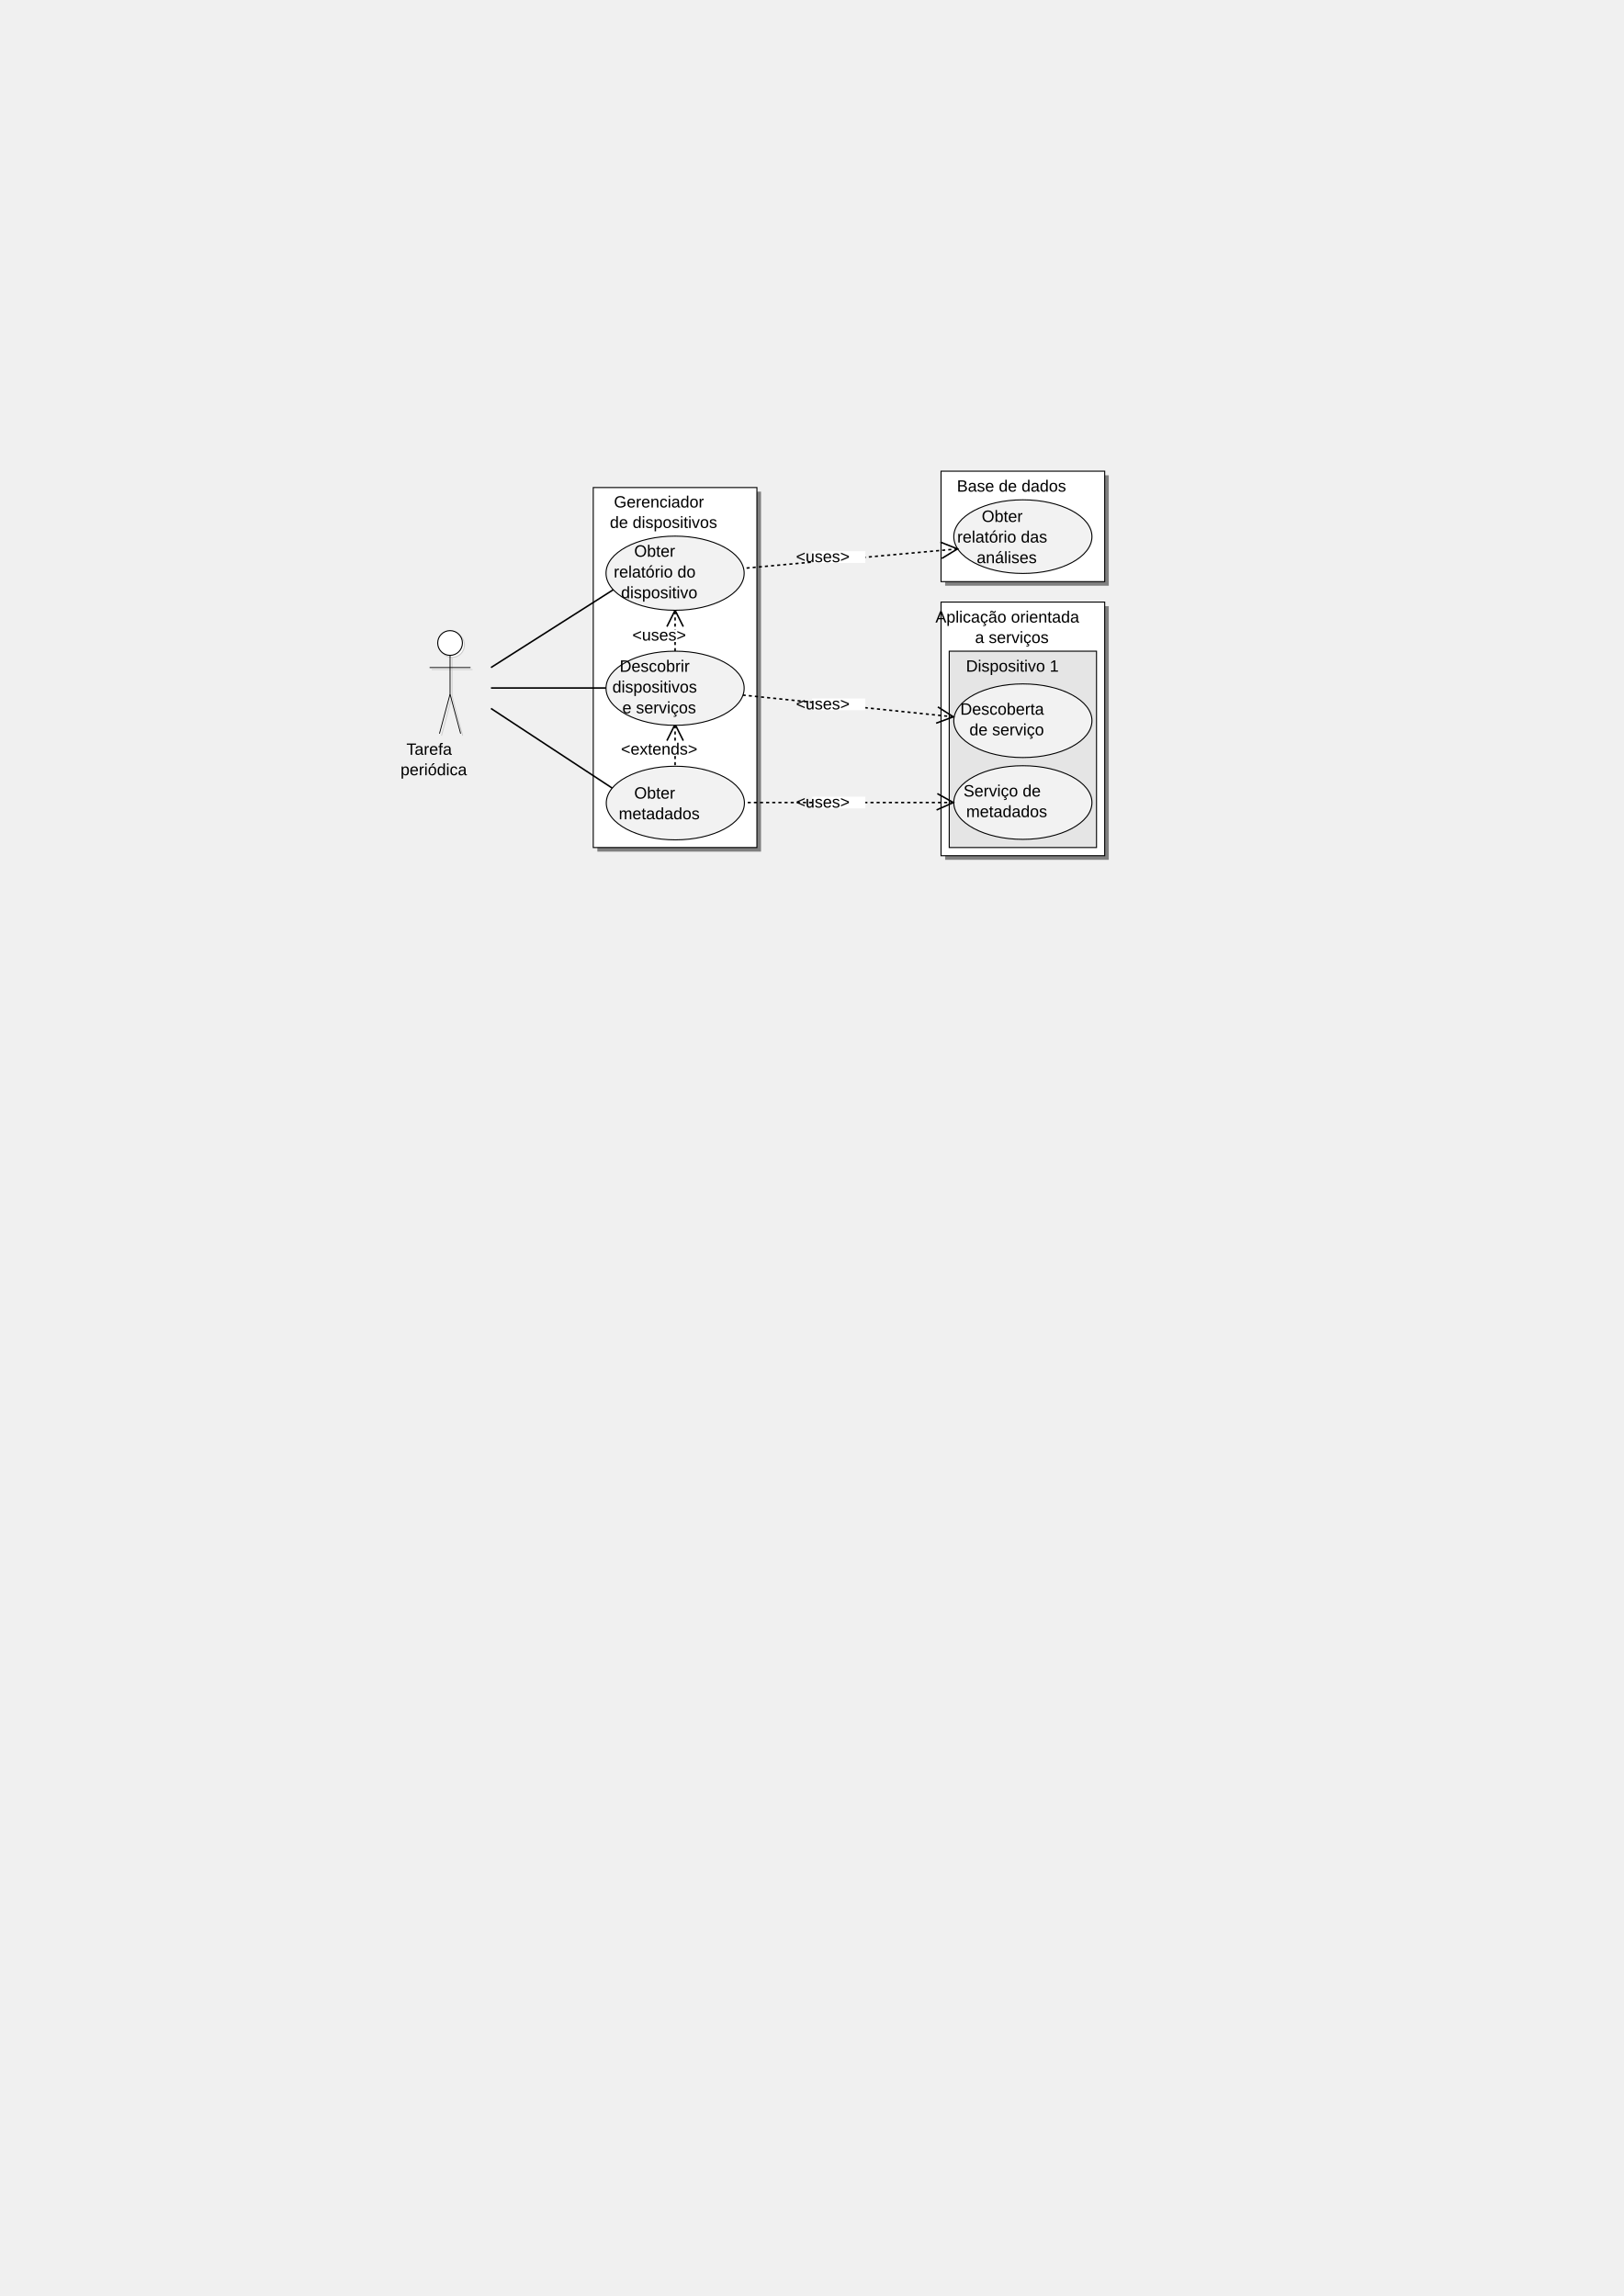
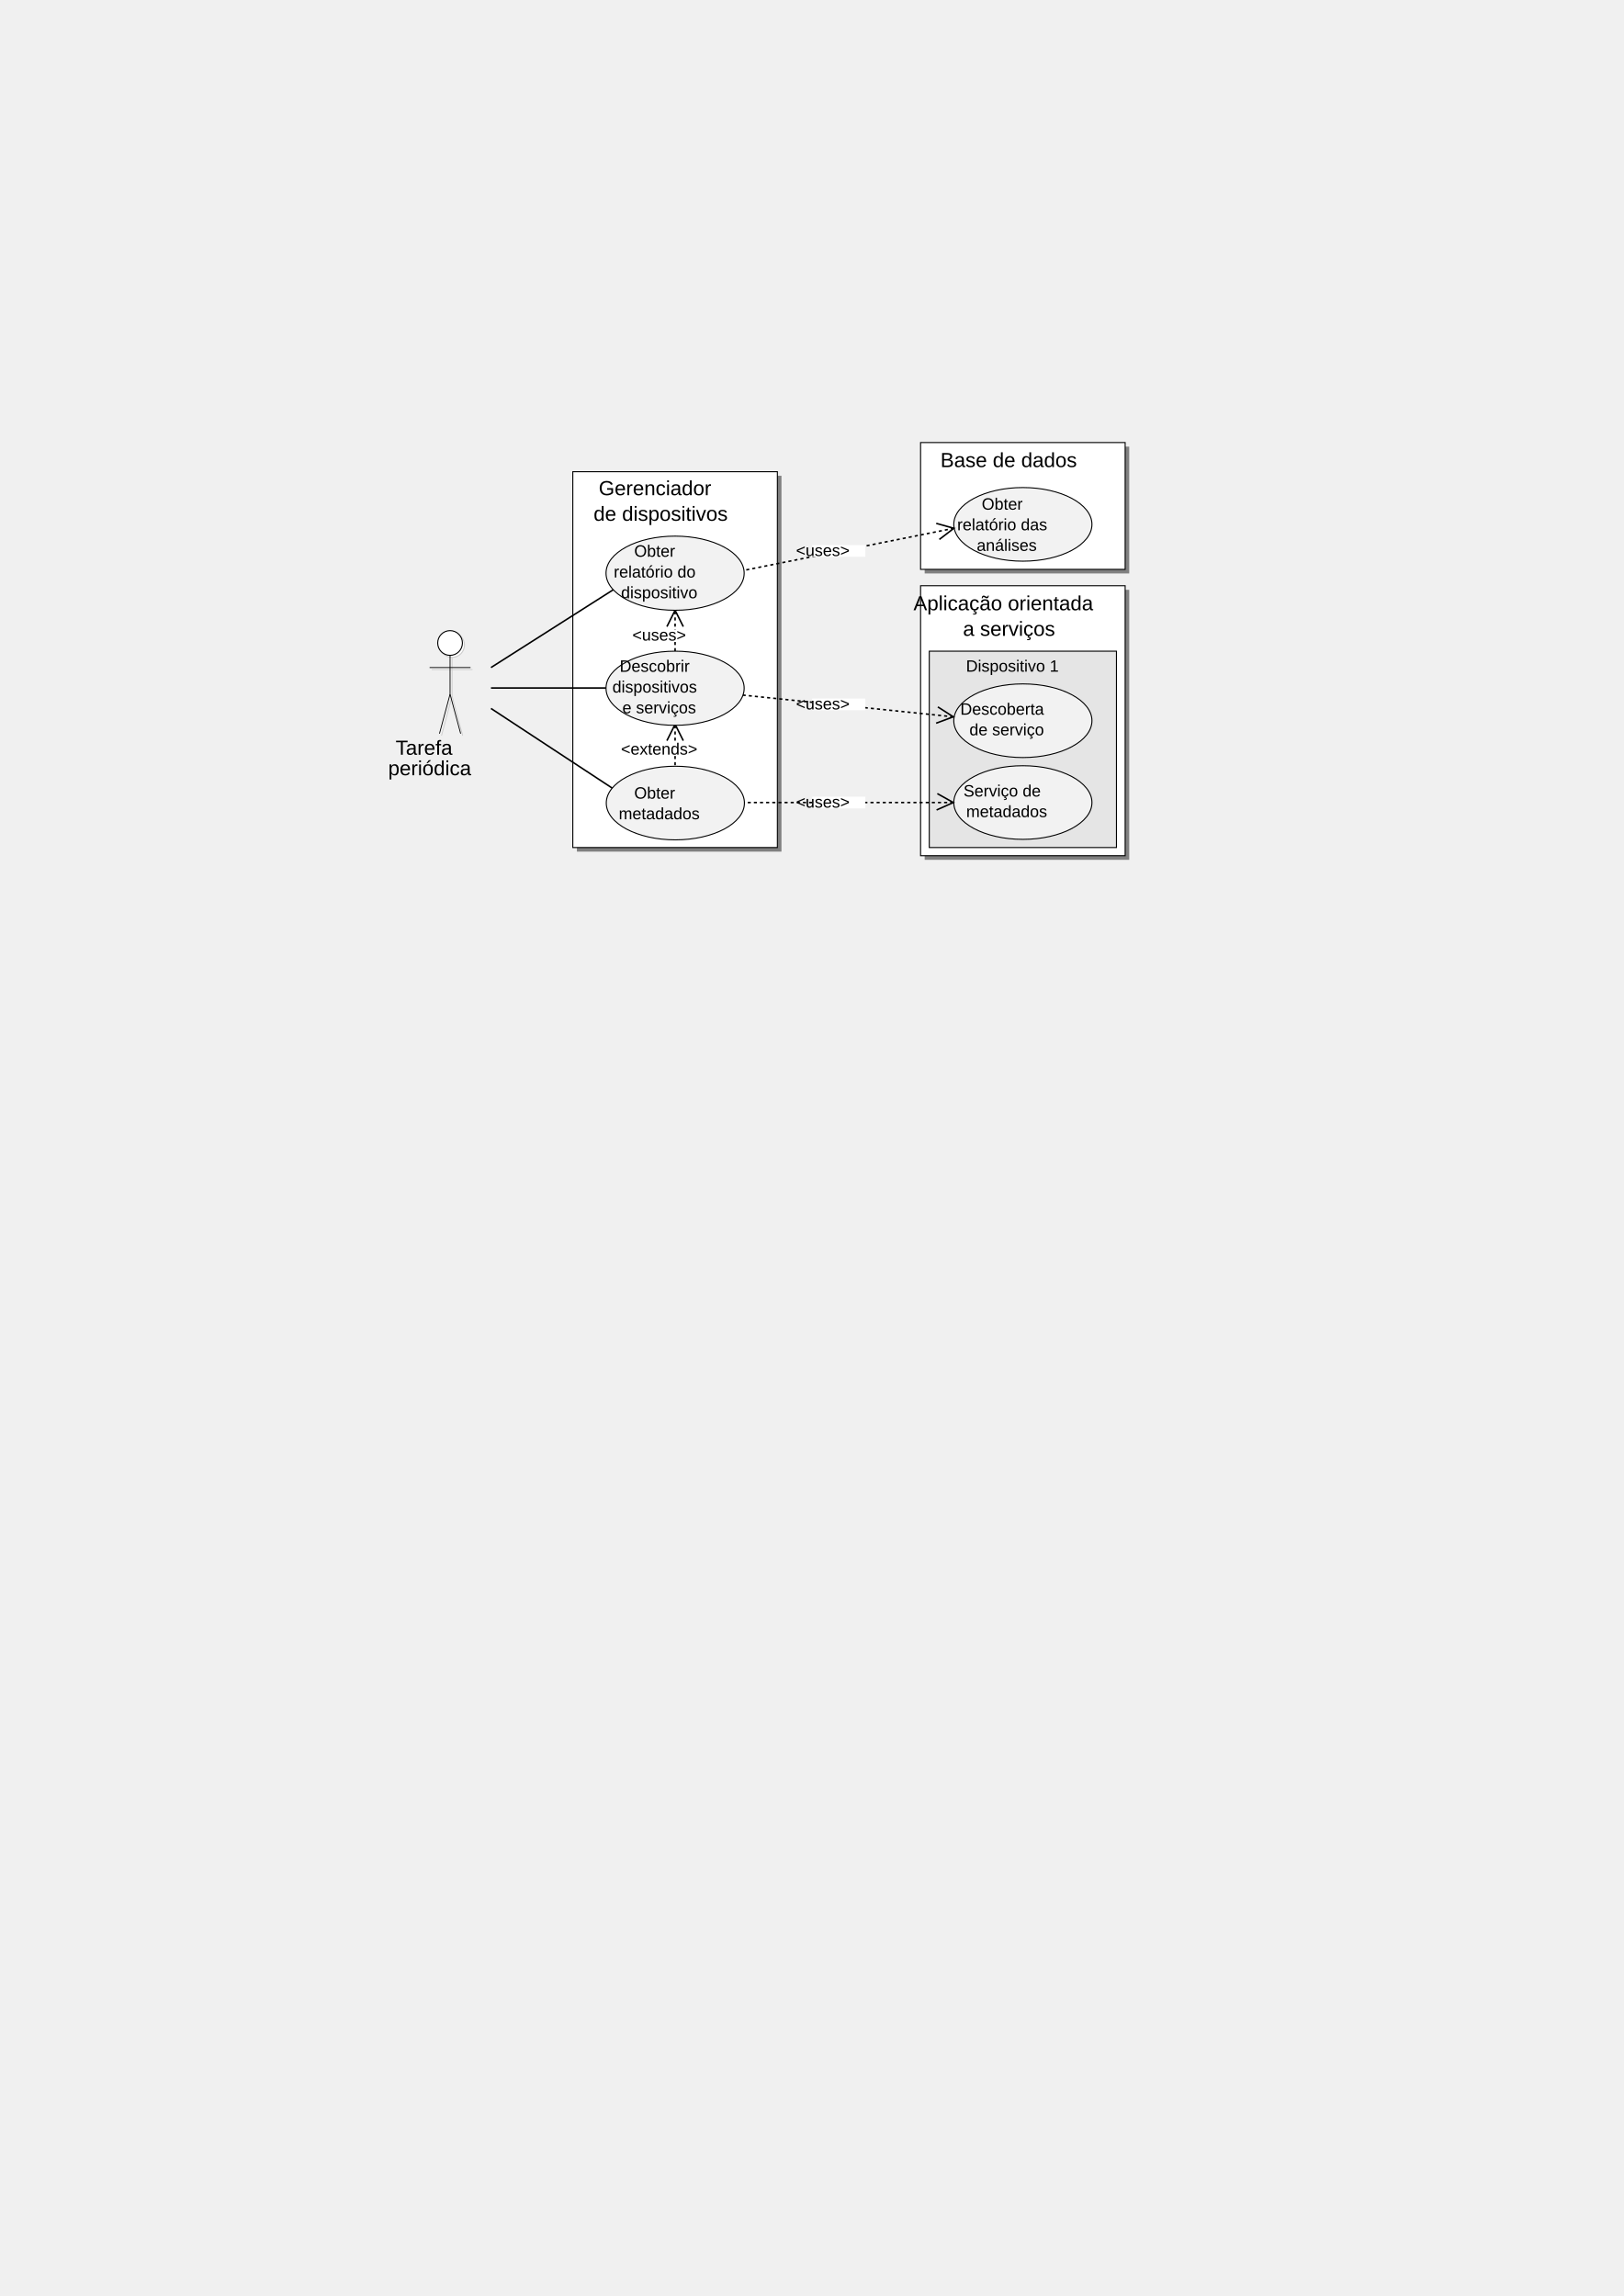
<svg xmlns="http://www.w3.org/2000/svg" width="210mm" height="297mm" id="svg4473" version="1.1">
  <defs id="defs3">
    <marker orient="auto" refY="0.0" refX="0.0" id="EmptyTriangleOutM" style="overflow:visible">
      <path id="path8404" d="M 5.77,0.0 L -2.88,5.0 L -2.88,-5.0 L 5.77,0.0 z " style="fill-rule:evenodd;fill:#FFFFFF;stroke:#000000;stroke-width:1.0pt" transform="scale(0.4) translate(-4.5,0)" />
    </marker>
    <marker orient="auto" refY="0.0" refX="0.0" id="EmptyTriangleOutL" style="overflow:visible">
      <path id="path8401" d="M 5.77,0.0 L -2.88,5.0 L -2.88,-5.0 L 5.77,0.0 z " style="fill-rule:evenodd;fill:#FFFFFF;stroke:#000000;stroke-width:1.0pt" transform="scale(0.8) translate(-6,0)" />
    </marker>
    <marker orient="auto" refY="0.0" refX="0.0" id="TriangleOutM" style="overflow:visible">
      <path id="path8386" d="M 5.77,0.0 L -2.88,5.0 L -2.88,-5.0 L 5.77,0.0 z " style="fill-rule:evenodd;stroke:#000000;stroke-width:1.0pt" transform="scale(0.4)" />
    </marker>
    <marker orient="auto" refY="0" refX="0" id="Arrow1Send" style="overflow:visible">
      <path id="path19465" d="M 0,0 5,-5 -12.5,0 5,5 0,0 z" style="fill-rule:evenodd;stroke:#000000;stroke-width:1pt" transform="matrix(-0.2,0,0,-0.2,-1.2,0)" />
    </marker>
    <marker orient="auto" refY="0" refX="0" id="marker4491" style="overflow:visible">
      <path id="path4493" d="M 0,0 5,-5 -12.5,0 5,5 0,0 z" style="fill-rule:evenodd;stroke:#000000;stroke-width:1pt" transform="matrix(-0.2,0,0,-0.2,-1.2,0)" />
    </marker>
    <marker orient="auto" refY="0" refX="0" id="marker4495" style="overflow:visible">
      <path id="path4497" d="M 0,0 5,-5 -12.5,0 5,5 0,0 z" style="fill-rule:evenodd;stroke:#000000;stroke-width:1pt" transform="matrix(-0.2,0,0,-0.2,-1.2,0)" />
    </marker>
    <marker orient="auto" refY="0" refX="0" id="marker4499" style="overflow:visible">
      <path id="path4501" d="M 0,0 5,-5 -12.5,0 5,5 0,0 z" style="fill-rule:evenodd;stroke:#000000;stroke-width:1pt" transform="matrix(-0.2,0,0,-0.2,-1.2,0)" />
    </marker>
  </defs>
  <g id="layer1">
+     <rect style="color:#000000;fill:#808080;fill-opacity:1;fill-rule:nonzero;stroke:none;stroke-width:0.5;marker:none;visibility:visible;display:inline;overflow:visible;enable-background:accumulate" id="rect3116" width="100" height="62" x="452" y="218.362" />
+     <rect y="288.362" x="452" height="132" width="100" id="rect3118" style="color:#000000;fill:#808080;fill-opacity:1;fill-rule:nonzero;stroke:none;stroke-width:0.5;stroke-linecap:butt;stroke-linejoin:miter;stroke-miterlimit:4;stroke-opacity:1;stroke-dasharray:none;stroke-dashoffset:0;marker:none;visibility:visible;display:inline;overflow:visible;enable-background:accumulate" />
+     <rect y="232.612" x="282" height="183.75" width="100" id="rect3120" style="color:#000000;fill:#808080;fill-opacity:1;fill-rule:nonzero;stroke:none;stroke-width:0.5;stroke-linecap:butt;stroke-linejoin:miter;stroke-miterlimit:4;stroke-opacity:1;stroke-dasharray:none;stroke-dashoffset:0;marker:none;visibility:visible;display:inline;overflow:visible;enable-background:accumulate" />
    <g id="g5850" transform="matrix(0,1,0.9696971,0,79.95179,548.3622)" />
    <g id="g9873" transform="translate(55.45989,41.25982)">
-       <text id="text9875" y="327.752" x="164.321" style="font-size:8px;font-style:normal;font-variant:normal;font-weight:normal;font-stretch:normal;text-indent:0;text-align:center;text-decoration:none;line-height:125%;letter-spacing:0px;word-spacing:0px;text-transform:none;direction:ltr;block-progression:tb;writing-mode:lr-tb;text-anchor:middle;baseline-shift:baseline;color:#000000;fill:#000000;fill-opacity:1;fill-rule:nonzero;stroke:none;stroke-width:1px;marker:none;visibility:visible;display:inline;overflow:visible;enable-background:accumulate;font-family:Arial;-inkscape-font-specification:Arial" xml:space="preserve">
+       <text id="text9875" y="327.752" x="164.321" style="font-size:10px;font-style:normal;font-variant:normal;font-weight:normal;font-stretch:normal;text-indent:0;text-align:center;text-decoration:none;line-height:125%;letter-spacing:0px;word-spacing:0px;text-transform:none;direction:ltr;block-progression:tb;writing-mode:lr-tb;text-anchor:middle;baseline-shift:baseline;color:#000000;fill:#000000;fill-opacity:1;fill-rule:nonzero;stroke:none;stroke-width:1px;marker:none;visibility:visible;display:inline;overflow:visible;enable-background:accumulate;font-family:Arial;-inkscape-font-specification:Arial" xml:space="preserve">
        <tspan y="327.752" x="164.321" id="tspan9877">Tarefa</tspan>
        <tspan id="tspan9879" y="337.752" x="164.321">periódica</tspan>
      </text>
      <g transform="translate(0.2543984,-0.1169598)" id="g9881">
        <g transform="translate(35.28571,-78.64794)" id="g9883" style="stroke:#cccccc;stroke-width:1;stroke-opacity:1">
          <path style="color:#000000;fill:none;stroke:#cccccc;stroke-width:0.4;stroke-linecap:butt;stroke-linejoin:miter;stroke-miterlimit:4;stroke-opacity:1;stroke-dasharray:none;stroke-dashoffset:0;marker:none;visibility:visible;display:inline;overflow:visible;enable-background:accumulate" d="m 130,357.867 0,20" id="path9885" />
          <path id="path9887" d="m 120,364.867 20,0" style="color:#000000;fill:none;stroke:#cccccc;stroke-width:0.4;stroke-linecap:butt;stroke-linejoin:miter;stroke-miterlimit:4;stroke-opacity:1;stroke-dasharray:none;stroke-dashoffset:0;marker:none;visibility:visible;display:inline;overflow:visible;enable-background:accumulate" />
          <path style="color:#000000;fill:none;stroke:#cccccc;stroke-width:0.4;stroke-linecap:butt;stroke-linejoin:miter;stroke-miterlimit:4;stroke-opacity:1;stroke-dasharray:none;stroke-dashoffset:0;marker:none;visibility:visible;display:inline;overflow:visible;enable-background:accumulate" d="m 130,377.867 5.176,19.319" id="path9889" />
          <path id="path9891" d="m 130,377.867 -5.176,19.319" style="color:#000000;fill:none;stroke:#cccccc;stroke-width:0.4;stroke-linecap:butt;stroke-linejoin:miter;stroke-miterlimit:4;stroke-opacity:1;stroke-dasharray:none;stroke-dashoffset:0;marker:none;visibility:visible;display:inline;overflow:visible;enable-background:accumulate" />
-           <circle style="fill:#ffffff;fill-opacity:1;stroke:#cccccc;stroke-width:0.414;stroke-miterlimit:4;stroke-opacity:1;stroke-dasharray:none" id="path9893" transform="matrix(1.208922,0,0,1.208922,-41.66695,-65.85764)" cx="142" cy="346.362" r="5" d="m 147,346.362 a 5,5 0 0 1 -5,5 5,5 0 0 1 -5,-5 5,5 0 0 1 5,-5 5,5 0 0 1 5,5 z" />
+           <circle style="fill:#ffffff;fill-opacity:1;stroke:#cccccc;stroke-width:0.414;stroke-miterlimit:4;stroke-opacity:1;stroke-dasharray:none" id="path9893" transform="matrix(1.208922,0,0,1.208922,-41.66695,-65.85764)" cx="142" cy="346.362" r="5" d="m 147,346.362 c 0,2.761 -2.239,5 -5,5 -2.761,0 -5,-2.239 -5,-5 0,-2.761 2.239,-5 5,-5 2.761,0 5,2.239 5,5 z" />
        </g>
        <g id="g9895" transform="translate(34.28571,-79.64794)">
          <path id="path9897" d="m 130,357.867 0,20" style="color:#000000;fill:none;stroke:#000000;stroke-width:0.4;stroke-linecap:butt;stroke-linejoin:miter;stroke-miterlimit:4;stroke-opacity:1;stroke-dasharray:none;stroke-dashoffset:0;marker:none;visibility:visible;display:inline;overflow:visible;enable-background:accumulate" />
          <path style="color:#000000;fill:none;stroke:#000000;stroke-width:0.4;stroke-linecap:butt;stroke-linejoin:miter;stroke-miterlimit:4;stroke-opacity:1;stroke-dasharray:none;stroke-dashoffset:0;marker:none;visibility:visible;display:inline;overflow:visible;enable-background:accumulate" d="m 120,364.867 20,0" id="path9899" />
          <path id="path9901" d="m 130,377.867 5.176,19.319" style="color:#000000;fill:none;stroke:#000000;stroke-width:0.4;stroke-linecap:butt;stroke-linejoin:miter;stroke-miterlimit:4;stroke-opacity:1;stroke-dasharray:none;stroke-dashoffset:0;marker:none;visibility:visible;display:inline;overflow:visible;enable-background:accumulate" />
          <path style="color:#000000;fill:none;stroke:#000000;stroke-width:0.4;stroke-linecap:butt;stroke-linejoin:miter;stroke-miterlimit:4;stroke-opacity:1;stroke-dasharray:none;stroke-dashoffset:0;marker:none;visibility:visible;display:inline;overflow:visible;enable-background:accumulate" d="m 130,377.867 -5.176,19.319" id="path9903" />
-           <circle transform="matrix(1.208922,0,0,1.208922,-41.66695,-65.85764)" id="path9905" style="fill:#ffffff;fill-opacity:1;stroke:#000000;stroke-width:0.414;stroke-miterlimit:4;stroke-opacity:1;stroke-dasharray:none" cx="142" cy="346.362" r="5" d="m 147,346.362 a 5,5 0 0 1 -5,5 5,5 0 0 1 -5,-5 5,5 0 0 1 5,-5 5,5 0 0 1 5,5 z" />
+           <circle transform="matrix(1.208922,0,0,1.208922,-41.66695,-65.85764)" id="path9905" style="fill:#ffffff;fill-opacity:1;stroke:#000000;stroke-width:0.414;stroke-miterlimit:4;stroke-opacity:1;stroke-dasharray:none" cx="142" cy="346.362" r="5" d="m 147,346.362 c 0,2.761 -2.239,5 -5,5 -2.761,0 -5,-2.239 -5,-5 0,-2.761 2.239,-5 5,-5 2.761,0 5,2.239 5,5 z" />
        </g>
      </g>
    </g>
-     <rect style="color:#000000;fill:#808080;fill-opacity:1;fill-rule:nonzero;stroke:none;stroke-width:0.5;marker:none;visibility:visible;display:inline;overflow:visible;enable-background:accumulate" id="rect10011" width="80" height="54" x="462" y="232.362" />
-     <rect y="230.362" x="460" height="54" width="80" id="rect10013" style="color:#000000;fill:#ffffff;fill-opacity:1;fill-rule:nonzero;stroke:#000000;stroke-width:0.5;stroke-linecap:butt;stroke-linejoin:miter;stroke-miterlimit:4;stroke-opacity:1;stroke-dasharray:none;stroke-dashoffset:0;marker:none;visibility:visible;display:inline;overflow:visible;enable-background:accumulate" />
-     <text id="text10015" y="240.362" x="500" style="font-size:8px;font-style:normal;font-variant:normal;font-weight:normal;font-stretch:normal;text-indent:0;text-align:center;text-decoration:none;line-height:125%;letter-spacing:0px;word-spacing:0px;text-transform:none;direction:ltr;block-progression:tb;writing-mode:lr-tb;text-anchor:middle;baseline-shift:baseline;color:#000000;fill:#000000;fill-opacity:1;fill-rule:nonzero;stroke:none;stroke-width:1px;marker:none;visibility:visible;display:inline;overflow:visible;enable-background:accumulate;font-family:Arial;-inkscape-font-specification:Arial" xml:space="preserve">
-       <tspan id="tspan10017" y="240.362" x="500">Base de dados</tspan>
+     <rect y="216.362" x="450" height="62" width="100" id="rect10013" style="color:#000000;fill:#ffffff;fill-opacity:1;fill-rule:nonzero;stroke:#000000;stroke-width:0.5;stroke-linecap:butt;stroke-linejoin:miter;stroke-miterlimit:4;stroke-opacity:1;stroke-dasharray:none;stroke-dashoffset:0;marker:none;visibility:visible;display:inline;overflow:visible;enable-background:accumulate" />
+     <text id="text10015" y="228.362" x="500" style="font-size:10px;font-style:normal;font-variant:normal;font-weight:normal;font-stretch:normal;text-indent:0;text-align:center;text-decoration:none;line-height:125%;letter-spacing:0px;word-spacing:0px;text-transform:none;direction:ltr;block-progression:tb;writing-mode:lr-tb;text-anchor:middle;baseline-shift:baseline;color:#000000;fill:#000000;fill-opacity:1;fill-rule:nonzero;stroke:none;stroke-width:1px;marker:none;visibility:visible;display:inline;overflow:visible;enable-background:accumulate;font-family:Arial;-inkscape-font-specification:Arial" xml:space="preserve">
+       <tspan id="tspan10017" y="228.362" x="500">Base de dados</tspan>
    </text>
-     <g transform="matrix(1,0,0,1.006993,-65.23443,42.79666)" id="g10039">
-       <ellipse transform="matrix(1.020677,0,0,0.9830749,285.565,7.726079)" id="path10041" style="fill:#f2f2f2;fill-opacity:1;stroke:#000000;stroke-width:0.497;stroke-miterlimit:4;stroke-opacity:1;stroke-dasharray:none" cx="274.004" cy="213.936" rx="33.082" ry="18.183" d="m 307.086,213.936 a 33.082,18.183 0 0 1 -33.082,18.183 33.082,18.183 0 0 1 -33.083,-18.183 33.082,18.183 0 0 1 33.083,-18.183 33.082,18.183 0 0 1 33.082,18.183 z" />
+     <g transform="matrix(1,0,0,1.006993,-65.23443,36.79666)" id="g10039">
+       <ellipse transform="matrix(1.020677,0,0,0.9830749,285.565,7.726079)" id="path10041" style="fill:#f2f2f2;fill-opacity:1;stroke:#000000;stroke-width:0.497;stroke-miterlimit:4;stroke-opacity:1;stroke-dasharray:none" cx="274.004" cy="213.936" rx="33.082" ry="18.183" d="m 307.086,213.936 c 0,10.042 -14.812,18.183 -33.082,18.183 -18.271,0 -33.083,-8.141 -33.083,-18.183 0,-10.042 14.812,-18.183 33.083,-18.183 18.271,0 33.082,8.141 33.082,18.183 z" />
      <text id="text10043" y="210.908" x="565.129" style="font-size:8px;font-style:normal;font-variant:normal;font-weight:normal;font-stretch:normal;text-indent:0;text-align:center;text-decoration:none;line-height:125%;letter-spacing:0px;word-spacing:0px;text-transform:none;direction:ltr;block-progression:tb;writing-mode:lr-tb;text-anchor:middle;baseline-shift:baseline;color:#000000;fill:#000000;fill-opacity:1;fill-rule:nonzero;stroke:none;stroke-width:1px;marker:none;visibility:visible;display:inline;overflow:visible;enable-background:accumulate;font-family:Arial;-inkscape-font-specification:Arial" xml:space="preserve">
        <tspan id="tspan10045" y="210.908" x="565.129">Obter</tspan>
        <tspan id="tspan10047" y="220.908" x="565.129">relatório das</tspan>
        <tspan y="230.908" x="565.129" id="tspan20437">análises</tspan>
      </text>
    </g>
-     <rect y="296.362" x="462" height="124" width="80" id="rect10049" style="color:#000000;fill:#808080;fill-opacity:1;fill-rule:nonzero;stroke:none;stroke-width:0.5;marker:none;visibility:visible;display:inline;overflow:visible;enable-background:accumulate" />
-     <rect style="color:#000000;fill:#ffffff;fill-opacity:1;fill-rule:nonzero;stroke:#000000;stroke-width:0.5;stroke-linecap:butt;stroke-linejoin:miter;stroke-miterlimit:4;stroke-opacity:1;stroke-dasharray:none;stroke-dashoffset:0;marker:none;visibility:visible;display:inline;overflow:visible;enable-background:accumulate" id="rect10051" width="80" height="124" x="460" y="294.362" />
-     <rect style="color:#000000;fill:#e5e5e5;fill-opacity:1;fill-rule:nonzero;stroke:#000000;stroke-width:0.5;stroke-linecap:butt;stroke-linejoin:miter;stroke-miterlimit:4;stroke-opacity:1;stroke-dasharray:none;stroke-dashoffset:0;marker:none;visibility:visible;display:inline;overflow:visible;enable-background:accumulate" id="rect10053" width="72" height="96" x="464" y="318.362" />
+     <rect style="color:#000000;fill:#ffffff;fill-opacity:1;fill-rule:nonzero;stroke:#000000;stroke-width:0.5;stroke-linecap:butt;stroke-linejoin:miter;stroke-miterlimit:4;stroke-opacity:1;stroke-dasharray:none;stroke-dashoffset:0;marker:none;visibility:visible;display:inline;overflow:visible;enable-background:accumulate" id="rect10051" width="100" height="132" x="450" y="286.362" />
+     <rect style="color:#000000;fill:#e5e5e5;fill-opacity:1;fill-rule:nonzero;stroke:#000000;stroke-width:0.5;stroke-linecap:butt;stroke-linejoin:miter;stroke-miterlimit:4;stroke-opacity:1;stroke-dasharray:none;stroke-dashoffset:0;marker:none;visibility:visible;display:inline;overflow:visible;enable-background:accumulate" id="rect10053" width="91.5" height="96" x="454.25" y="318.362" />
    <text xml:space="preserve" style="font-size:8px;font-style:normal;font-variant:normal;font-weight:normal;font-stretch:normal;text-indent:0;text-align:center;text-decoration:none;line-height:125%;letter-spacing:0px;word-spacing:0px;text-transform:none;direction:ltr;block-progression:tb;writing-mode:lr-tb;text-anchor:middle;baseline-shift:baseline;color:#000000;fill:#000000;fill-opacity:1;fill-rule:nonzero;stroke:none;stroke-width:1px;marker:none;visibility:visible;display:inline;overflow:visible;enable-background:accumulate;font-family:Arial;-inkscape-font-specification:Arial" x="500.428" y="328.362" id="text10065">
      <tspan id="tspan10067" x="500.428" y="328.362">Dispositivo 1</tspan>
    </text>
-     <text xml:space="preserve" style="font-size:8px;font-style:normal;font-variant:normal;font-weight:normal;font-stretch:normal;text-indent:0;text-align:center;text-decoration:none;line-height:125%;letter-spacing:0px;word-spacing:0px;text-transform:none;direction:ltr;block-progression:tb;writing-mode:lr-tb;text-anchor:middle;baseline-shift:baseline;color:#000000;fill:#000000;fill-opacity:1;fill-rule:nonzero;stroke:none;stroke-width:1px;marker:none;visibility:visible;display:inline;overflow:visible;enable-background:accumulate;font-family:Arial;-inkscape-font-specification:Arial" x="500.178" y="304.362" id="text10069">
-       <tspan id="tspan10071" x="500.178" y="304.362">Aplicação orientada</tspan>
-       <tspan x="500.178" y="314.362" id="tspan10073">a serviços</tspan>
+     <text xml:space="preserve" style="font-size:10px;font-style:normal;font-variant:normal;font-weight:normal;font-stretch:normal;text-indent:0;text-align:center;text-decoration:none;line-height:125%;letter-spacing:0px;word-spacing:0px;text-transform:none;direction:ltr;block-progression:tb;writing-mode:lr-tb;text-anchor:middle;baseline-shift:baseline;color:#000000;fill:#000000;fill-opacity:1;fill-rule:nonzero;stroke:none;stroke-width:1px;marker:none;visibility:visible;display:inline;overflow:visible;enable-background:accumulate;font-family:Arial;-inkscape-font-specification:Arial" x="500.178" y="298.362" id="text10069">
+       <tspan id="tspan10071" x="500.178" y="298.362">Aplicação orientada</tspan>
+       <tspan x="500.178" y="310.862" id="tspan10073">a serviços</tspan>
    </text>
    <g transform="matrix(1,0,0,1.006993,-65.23442,5.915529)" id="g24837">
-       <ellipse transform="matrix(1.020677,0,0,0.9830749,285.565,133.7261)" id="ellipse24839" style="fill:#f2f2f2;fill-opacity:1;stroke:#000000;stroke-width:0.497;stroke-miterlimit:4;stroke-opacity:1;stroke-dasharray:none" cx="274.004" cy="213.936" rx="33.082" ry="18.183" d="m 307.086,213.936 a 33.082,18.183 0 0 1 -33.082,18.183 33.082,18.183 0 0 1 -33.083,-18.183 33.082,18.183 0 0 1 33.083,-18.183 33.082,18.183 0 0 1 33.082,18.183 z" />
+       <ellipse transform="matrix(1.020677,0,0,0.9830749,285.565,133.7261)" id="ellipse24839" style="fill:#f2f2f2;fill-opacity:1;stroke:#000000;stroke-width:0.497;stroke-miterlimit:4;stroke-opacity:1;stroke-dasharray:none" cx="274.004" cy="213.936" rx="33.082" ry="18.183" d="m 307.086,213.936 c 0,10.042 -14.812,18.183 -33.082,18.183 -18.271,0 -33.083,-8.141 -33.083,-18.183 0,-10.042 14.812,-18.183 33.083,-18.183 18.271,0 33.082,8.141 33.082,18.183 z" />
      <text id="text24841" y="341.121" x="565.098" style="font-size:8px;font-style:normal;font-variant:normal;font-weight:normal;font-stretch:normal;text-indent:0;text-align:center;text-decoration:none;line-height:125%;letter-spacing:0px;word-spacing:0px;text-transform:none;direction:ltr;block-progression:tb;writing-mode:lr-tb;text-anchor:middle;baseline-shift:baseline;color:#000000;fill:#000000;fill-opacity:1;fill-rule:nonzero;stroke:none;stroke-width:1px;marker:none;visibility:visible;display:inline;overflow:visible;enable-background:accumulate;font-family:Arial;-inkscape-font-specification:Arial" xml:space="preserve">
        <tspan id="tspan24843" y="341.121" x="565.098">Descoberta</tspan>
        <tspan id="tspan24845" y="351.121" x="565.098">de serviço</tspan>
      </text>
    </g>
    <g transform="matrix(1,0,0,1.006993,-65.23442,172.7967)" id="g10097">
-       <ellipse transform="matrix(1.020677,0,0,0.9830749,285.565,7.726079)" id="path10099" style="fill:#f2f2f2;fill-opacity:1;stroke:#000000;stroke-width:0.497;stroke-miterlimit:4;stroke-opacity:1;stroke-dasharray:none" cx="274.004" cy="213.936" rx="33.082" ry="18.183" d="m 307.086,213.936 a 33.082,18.183 0 0 1 -33.082,18.183 33.082,18.183 0 0 1 -33.083,-18.183 33.082,18.183 0 0 1 33.083,-18.183 33.082,18.183 0 0 1 33.082,18.183 z" />
+       <ellipse transform="matrix(1.020677,0,0,0.9830749,285.565,7.726079)" id="path10099" style="fill:#f2f2f2;fill-opacity:1;stroke:#000000;stroke-width:0.497;stroke-miterlimit:4;stroke-opacity:1;stroke-dasharray:none" cx="274.004" cy="213.936" rx="33.082" ry="18.183" d="m 307.086,213.936 c 0,10.042 -14.812,18.183 -33.082,18.183 -18.271,0 -33.083,-8.141 -33.083,-18.183 0,-10.042 14.812,-18.183 33.083,-18.183 18.271,0 33.082,8.141 33.082,18.183 z" />
      <text id="text10101" y="215.121" x="565.098" style="font-size:8px;font-style:normal;font-variant:normal;font-weight:normal;font-stretch:normal;text-indent:0;text-align:center;text-decoration:none;line-height:125%;letter-spacing:0px;word-spacing:0px;text-transform:none;direction:ltr;block-progression:tb;writing-mode:lr-tb;text-anchor:middle;baseline-shift:baseline;color:#000000;fill:#000000;fill-opacity:1;fill-rule:nonzero;stroke:none;stroke-width:1px;marker:none;visibility:visible;display:inline;overflow:visible;enable-background:accumulate;font-family:Arial;-inkscape-font-specification:Arial" xml:space="preserve">
        <tspan id="tspan10103" y="215.121" x="565.098">Serviço de</tspan>
        <tspan id="tspan10105" y="225.121" x="565.098">metadados</tspan>
      </text>
    </g>
-     <rect y="240.362" x="292" height="176" width="80" id="rect5770" style="color:#000000;fill:#808080;fill-opacity:1;fill-rule:nonzero;stroke:none;stroke-width:0.5;marker:none;visibility:visible;display:inline;overflow:visible;enable-background:accumulate" />
-     <rect style="color:#000000;fill:#ffffff;fill-opacity:1;fill-rule:nonzero;stroke:#000000;stroke-width:0.5;stroke-linecap:butt;stroke-linejoin:miter;stroke-miterlimit:4;stroke-opacity:1;stroke-dasharray:none;stroke-dashoffset:0;marker:none;visibility:visible;display:inline;overflow:visible;enable-background:accumulate" id="rect6962-3" width="80" height="176" x="290" y="238.362" />
-     <text id="text6970" y="248.112" x="329.893" style="font-size:8px;font-style:normal;font-variant:normal;font-weight:normal;font-stretch:normal;text-indent:0;text-align:center;text-decoration:none;line-height:125%;letter-spacing:0px;word-spacing:0px;text-transform:none;direction:ltr;block-progression:tb;writing-mode:lr-tb;text-anchor:middle;baseline-shift:baseline;color:#000000;fill:#000000;fill-opacity:1;fill-rule:nonzero;stroke:none;stroke-width:1px;marker:none;visibility:visible;display:inline;overflow:visible;enable-background:accumulate;font-family:Arial;-inkscape-font-specification:Arial" xml:space="preserve">
-       <tspan y="248.112" x="329.893" id="tspan6972">Gerenciador</tspan>
-       <tspan y="258.112" x="329.893" id="tspan9526">de dispositivos</tspan>
+     <rect style="color:#000000;fill:#ffffff;fill-opacity:1;fill-rule:nonzero;stroke:#000000;stroke-width:0.5;stroke-linecap:butt;stroke-linejoin:miter;stroke-miterlimit:4;stroke-opacity:1;stroke-dasharray:none;stroke-dashoffset:0;marker:none;visibility:visible;display:inline;overflow:visible;enable-background:accumulate" id="rect6962-3" width="100" height="183.75" x="280" y="230.612" />
+     <text id="text6970" y="242.112" x="329.893" style="font-size:10px;font-style:normal;font-variant:normal;font-weight:normal;font-stretch:normal;text-indent:0;text-align:center;text-decoration:none;line-height:125%;letter-spacing:0px;word-spacing:0px;text-transform:none;direction:ltr;block-progression:tb;writing-mode:lr-tb;text-anchor:middle;baseline-shift:baseline;color:#000000;fill:#000000;fill-opacity:1;fill-rule:nonzero;stroke:none;stroke-width:1px;marker:none;visibility:visible;display:inline;overflow:visible;enable-background:accumulate;font-family:Arial;-inkscape-font-specification:Arial" xml:space="preserve">
+       <tspan y="242.112" x="329.893" id="tspan6972">Gerenciador</tspan>
+       <tspan y="254.612" x="329.893" id="tspan9526">de dispositivos</tspan>
    </text>
    <g transform="translate(298,79.74999)" id="g9281-1">
      <path style="color:#000000;fill:none;stroke:#000000;stroke-width:0.75;stroke-linecap:butt;stroke-linejoin:miter;stroke-miterlimit:4;stroke-opacity:1;stroke-dasharray:1.5, 1.5;stroke-dashoffset:0;marker:none;visibility:visible;display:inline;overflow:visible;enable-background:accumulate" d="m 32,294.362 0,-20" id="path9283-2" />
      <path style="color:#000000;fill:none;stroke:#000000;stroke-width:0.75;stroke-linecap:butt;stroke-linejoin:miter;stroke-miterlimit:4;stroke-opacity:1;stroke-dasharray:none;stroke-dashoffset:0;marker:none;visibility:visible;display:inline;overflow:visible;enable-background:accumulate" d="m 36,282.362 -4,-8 -4,8" id="path9285-5" />
    </g>
    <g id="g9481-3" transform="translate(270,103.6869)">
      <rect y="259.425" x="41.567" height="6" width="36.866" id="rect9474-7" style="color:#000000;fill:#ffffff;fill-opacity:1;fill-rule:nonzero;stroke:none;stroke-width:0.5;marker:none;visibility:visible;display:inline;overflow:visible;enable-background:accumulate" />
      <text id="text9470-4" y="265.242" x="60.002" style="font-size:8px;font-style:normal;font-variant:normal;font-weight:normal;font-stretch:normal;text-indent:0;text-align:center;text-decoration:none;line-height:125%;letter-spacing:0px;word-spacing:0px;text-transform:none;direction:ltr;block-progression:tb;writing-mode:lr-tb;text-anchor:middle;baseline-shift:baseline;color:#000000;fill:#000000;fill-opacity:1;fill-rule:nonzero;stroke:none;stroke-width:1px;marker:none;visibility:visible;display:inline;overflow:visible;enable-background:accumulate;font-family:Arial;-inkscape-font-specification:Arial" xml:space="preserve">
        <tspan y="265.242" x="60.002" id="tspan9472-0">&lt;extends&gt;</tspan>
      </text>
    </g>
    <g id="g9486" transform="translate(298,24)">
      <path id="path9488" d="m 32,294.362 0,-20" style="color:#000000;fill:none;stroke:#000000;stroke-width:0.75;stroke-linecap:butt;stroke-linejoin:miter;stroke-miterlimit:4;stroke-opacity:1;stroke-dasharray:1.5, 1.5;stroke-dashoffset:0;marker:none;visibility:visible;display:inline;overflow:visible;enable-background:accumulate" />
      <path id="path9490" d="m 36,282.362 -4,-8 -4,8" style="color:#000000;fill:none;stroke:#000000;stroke-width:0.75;stroke-linecap:butt;stroke-linejoin:miter;stroke-miterlimit:4;stroke-opacity:1;stroke-dasharray:none;stroke-dashoffset:0;marker:none;visibility:visible;display:inline;overflow:visible;enable-background:accumulate" />
    </g>
    <g id="g9503" transform="translate(270,-9.625007)">
      <rect style="color:#000000;fill:#ffffff;fill-opacity:1;fill-rule:nonzero;stroke:none;stroke-width:0.5;marker:none;visibility:visible;display:inline;overflow:visible;enable-background:accumulate" id="rect9494" width="26.232" height="5.621" x="46.884" y="317.659" />
      <text xml:space="preserve" style="font-size:8px;font-style:normal;font-variant:normal;font-weight:normal;font-stretch:normal;text-indent:0;text-align:center;text-decoration:none;line-height:125%;letter-spacing:0px;word-spacing:0px;text-transform:none;direction:ltr;block-progression:tb;writing-mode:lr-tb;text-anchor:middle;baseline-shift:baseline;color:#000000;fill:#000000;fill-opacity:1;fill-rule:nonzero;stroke:none;stroke-width:1px;marker:none;visibility:visible;display:inline;overflow:visible;enable-background:accumulate;font-family:Arial;-inkscape-font-specification:Arial" x="60.002" y="322.804" id="text9496">
        <tspan id="tspan9498" x="60.002" y="322.804">&lt;uses&gt;</tspan>
      </text>
    </g>
    <g id="g10177" transform="matrix(-0.9989655,-0.0454754,-0.0454754,0.9989655,689.6267,53.81928)">
      <g transform="matrix(0,1,1,0,-66.36217,236.3622)" id="g10179" />
      <g transform="matrix(0,1,1,0,-66.36217,276.3622)" id="g10181" />
      <g id="g10183" transform="matrix(0,1,1,0,-66.36217,316.3622)">
        <path id="path10185" d="m 32,274.362 4.911,107.888" style="color:#000000;fill:none;stroke:#000000;stroke-width:0.75;stroke-linecap:butt;stroke-linejoin:miter;stroke-miterlimit:4;stroke-opacity:1;stroke-dasharray:1.5, 1.5;stroke-dashoffset:0;marker:none;visibility:visible;display:inline;overflow:visible;enable-background:accumulate" />
        <path id="path10187" d="m 36,282.362 -4,-8 -4,8" style="color:#000000;fill:none;stroke:#000000;stroke-width:0.75;stroke-linecap:butt;stroke-linejoin:miter;stroke-miterlimit:4;stroke-opacity:1;stroke-dasharray:none;stroke-dashoffset:0;marker:none;visibility:visible;display:inline;overflow:visible;enable-background:accumulate" />
      </g>
    </g>
    <g transform="translate(350,129.5999)" id="g10388">
      <rect style="color:#000000;fill:#ffffff;fill-opacity:1;fill-rule:nonzero;stroke:none;stroke-width:0.5;marker:none;visibility:visible;display:inline;overflow:visible;enable-background:accumulate" id="rect10390" width="26" height="5.714" x="47" y="259.905" />
      <text xml:space="preserve" style="font-size:8px;font-style:normal;font-variant:normal;font-weight:normal;font-stretch:normal;text-indent:0;text-align:center;text-decoration:none;line-height:125%;letter-spacing:0px;word-spacing:0px;text-transform:none;direction:ltr;block-progression:tb;writing-mode:lr-tb;text-anchor:middle;baseline-shift:baseline;color:#000000;fill:#000000;fill-opacity:1;fill-rule:nonzero;stroke:none;stroke-width:1px;marker:none;visibility:visible;display:inline;overflow:visible;enable-background:accumulate;font-family:Arial;-inkscape-font-specification:Arial" x="60.002" y="265.242" id="text10392">
        <tspan id="tspan10394" x="60.002" y="265.242">&lt;uses&gt;</tspan>
      </text>
    </g>
    <g id="g10235" transform="matrix(-0.9943514,-0.1061386,-0.1061386,0.9943514,709.7808,26.12877)">
      <g transform="matrix(0,1,1,0,-66.36217,236.3622)" id="g10237" />
      <g transform="matrix(0,1,1,0,-66.36217,276.3622)" id="g10239" />
      <g id="g10241" transform="matrix(0,1,1,0,-66.36217,316.3622)">
        <path id="path10243" d="m 32,274.362 0.484,137.233" style="color:#000000;fill:none;stroke:#000000;stroke-width:0.75;stroke-linecap:butt;stroke-linejoin:miter;stroke-miterlimit:4;stroke-opacity:1;stroke-dasharray:1.5, 1.5;stroke-dashoffset:0;marker:none;visibility:visible;display:inline;overflow:visible;enable-background:accumulate" />
        <path id="path10245" d="m 36,282.362 -4,-8 -4,8" style="color:#000000;fill:none;stroke:#000000;stroke-width:0.75;stroke-linecap:butt;stroke-linejoin:miter;stroke-miterlimit:4;stroke-opacity:1;stroke-dasharray:none;stroke-dashoffset:0;marker:none;visibility:visible;display:inline;overflow:visible;enable-background:accumulate" />
      </g>
    </g>
    <g id="g10380" transform="translate(350,81.59991)">
      <rect y="259.905" x="47" height="5.714" width="26" id="rect10382" style="color:#000000;fill:#ffffff;fill-opacity:1;fill-rule:nonzero;stroke:none;stroke-width:0.5;marker:none;visibility:visible;display:inline;overflow:visible;enable-background:accumulate" />
      <text id="text10384" y="265.242" x="60.002" style="font-size:8px;font-style:normal;font-variant:normal;font-weight:normal;font-stretch:normal;text-indent:0;text-align:center;text-decoration:none;line-height:125%;letter-spacing:0px;word-spacing:0px;text-transform:none;direction:ltr;block-progression:tb;writing-mode:lr-tb;text-anchor:middle;baseline-shift:baseline;color:#000000;fill:#000000;fill-opacity:1;fill-rule:nonzero;stroke:none;stroke-width:1px;marker:none;visibility:visible;display:inline;overflow:visible;enable-background:accumulate;font-family:Arial;-inkscape-font-specification:Arial" xml:space="preserve">
        <tspan y="265.242" x="60.002" id="tspan10386">&lt;uses&gt;</tspan>
      </text>
    </g>
-     <g transform="matrix(-0.9964733,0.08391071,0.08391071,0.9964733,646.0514,-96.22278)" id="g24889">
+     <g transform="matrix(-0.9817795,0.1900237,0.1900237,0.9817795,604.279,-123.2591)" id="g24889">
      <g id="g24891" transform="matrix(0,1,1,0,-66.36217,236.3622)" />
      <g id="g24893" transform="matrix(0,1,1,0,-66.36217,276.3622)" />
      <g transform="matrix(0,1,1,0,-66.36217,316.3622)" id="g24895">
        <path style="color:#000000;fill:none;stroke:#000000;stroke-width:0.75;stroke-linecap:butt;stroke-linejoin:miter;stroke-miterlimit:4;stroke-opacity:1;stroke-dasharray:1.5, 1.5;stroke-dashoffset:0;marker:none;visibility:visible;display:inline;overflow:visible;enable-background:accumulate" d="M 32,274.362 32.731,384.829" id="path24897" />
        <path style="color:#000000;fill:none;stroke:#000000;stroke-width:0.75;stroke-linecap:butt;stroke-linejoin:miter;stroke-miterlimit:4;stroke-opacity:1;stroke-dasharray:none;stroke-dashoffset:0;marker:none;visibility:visible;display:inline;overflow:visible;enable-background:accumulate" d="m 36,282.362 -4,-8 -4,8" id="path24899" />
      </g>
    </g>
-     <g transform="translate(350,9.599914)" id="g24901">
+     <g transform="translate(350,6.599914)" id="g24901">
      <rect style="color:#000000;fill:#ffffff;fill-opacity:1;fill-rule:nonzero;stroke:none;stroke-width:0.5;marker:none;visibility:visible;display:inline;overflow:visible;enable-background:accumulate" id="rect24903" width="26" height="5.714" x="47" y="259.905" />
      <text xml:space="preserve" style="font-size:8px;font-style:normal;font-variant:normal;font-weight:normal;font-stretch:normal;text-indent:0;text-align:center;text-decoration:none;line-height:125%;letter-spacing:0px;word-spacing:0px;text-transform:none;direction:ltr;block-progression:tb;writing-mode:lr-tb;text-anchor:middle;baseline-shift:baseline;color:#000000;fill:#000000;fill-opacity:1;fill-rule:nonzero;stroke:none;stroke-width:1px;marker:none;visibility:visible;display:inline;overflow:visible;enable-background:accumulate;font-family:Arial;-inkscape-font-specification:Arial" x="60.002" y="265.242" id="text24905">
        <tspan id="tspan24907" x="60.002" y="265.242">&lt;uses&gt;</tspan>
      </text>
    </g>
    <path id="path12848" d="m 306,284.362 -66,42" style="color:#000000;fill:none;stroke:#000000;stroke-width:0.75;stroke-linecap:butt;stroke-linejoin:miter;stroke-miterlimit:4;stroke-opacity:1;stroke-dasharray:none;stroke-dashoffset:0;marker:none;visibility:visible;display:inline;overflow:visible;enable-background:accumulate" />
    <path id="path12852" d="m 310,392.362 -70,-46" style="color:#000000;fill:none;stroke:#000000;stroke-width:0.75;stroke-linecap:butt;stroke-linejoin:miter;stroke-miterlimit:4;stroke-opacity:1;stroke-dasharray:none;stroke-dashoffset:0;marker:none;visibility:visible;display:inline;overflow:visible;enable-background:accumulate" />
    <path style="color:#000000;fill:none;stroke:#000000;stroke-width:0.75;stroke-linecap:butt;stroke-linejoin:miter;stroke-miterlimit:4;stroke-opacity:1;stroke-dasharray:none;stroke-dashoffset:0;marker:none;visibility:visible;display:inline;overflow:visible;enable-background:accumulate" d="m 312,336.362 -72,0" id="path12850" />
    <g id="g9367" transform="matrix(1,0,0,1.006993,231.1301,53.08013)">
-       <ellipse ry="18.183" rx="33.082" cy="213.936" cx="274.004" style="fill:#f2f2f2;fill-opacity:1;stroke:#000000;stroke-width:0.497;stroke-miterlimit:4;stroke-opacity:1;stroke-dasharray:none" id="path6855-9" transform="matrix(1.020677,0,0,0.9830749,-180.6745,126.8595)" d="m 307.086,213.936 a 33.082,18.183 0 0 1 -33.082,18.183 33.082,18.183 0 0 1 -33.083,-18.183 33.082,18.183 0 0 1 33.083,-18.183 33.082,18.183 0 0 1 33.082,18.183 z" />
+       <ellipse ry="18.183" rx="33.082" cy="213.936" cx="274.004" style="fill:#f2f2f2;fill-opacity:1;stroke:#000000;stroke-width:0.497;stroke-miterlimit:4;stroke-opacity:1;stroke-dasharray:none" id="path6855-9" transform="matrix(1.020677,0,0,0.9830749,-180.6745,126.8595)" d="m 307.086,213.936 c 0,10.042 -14.812,18.183 -33.082,18.183 -18.271,0 -33.083,-8.141 -33.083,-18.183 0,-10.042 14.812,-18.183 33.083,-18.183 18.271,0 33.082,8.141 33.082,18.183 z" />
      <text xml:space="preserve" style="font-size:8px;font-style:normal;font-variant:normal;font-weight:normal;font-stretch:normal;text-indent:0;text-align:center;text-decoration:none;line-height:125%;letter-spacing:0px;word-spacing:0px;text-transform:none;direction:ltr;block-progression:tb;writing-mode:lr-tb;text-anchor:middle;baseline-shift:baseline;color:#000000;fill:#000000;fill-opacity:1;fill-rule:nonzero;stroke:none;stroke-width:1px;marker:none;visibility:visible;display:inline;overflow:visible;enable-background:accumulate;font-family:Arial;-inkscape-font-specification:Arial" x="98.886" y="335.041" id="text6857-0">
        <tspan x="98.886" y="335.041" id="tspan6863-6">Obter</tspan>
        <tspan id="tspan9365" x="98.886" y="345.041">metadados</tspan>
      </text>
    </g>
    <g transform="matrix(1,0,0,1.013986,231.0051,-5.402715)" id="g9423">
-       <ellipse ry="18.183" rx="33.082" cy="213.936" cx="274.004" transform="matrix(1.020677,0,0,0.9830749,-180.6745,126.8595)" id="path9425" style="fill:#f2f2f2;fill-opacity:1;stroke:#000000;stroke-width:0.496;stroke-miterlimit:4;stroke-opacity:1;stroke-dasharray:none" d="m 307.086,213.936 a 33.082,18.183 0 0 1 -33.082,18.183 33.082,18.183 0 0 1 -33.083,-18.183 33.082,18.183 0 0 1 33.083,-18.183 33.082,18.183 0 0 1 33.082,18.183 z" />
+       <ellipse ry="18.183" rx="33.082" cy="213.936" cx="274.004" transform="matrix(1.020677,0,0,0.9830749,-180.6745,126.8595)" id="path9425" style="fill:#f2f2f2;fill-opacity:1;stroke:#000000;stroke-width:0.496;stroke-miterlimit:4;stroke-opacity:1;stroke-dasharray:none" d="m 307.086,213.936 c 0,10.042 -14.812,18.183 -33.082,18.183 -18.271,0 -33.083,-8.141 -33.083,-18.183 0,-10.042 14.812,-18.183 33.083,-18.183 18.271,0 33.082,8.141 33.082,18.183 z" />
      <text id="text9427" y="329.254" x="99.013" style="font-size:8px;font-style:normal;font-variant:normal;font-weight:normal;font-stretch:normal;text-indent:0;text-align:center;text-decoration:none;line-height:125%;letter-spacing:0px;word-spacing:0px;text-transform:none;direction:ltr;block-progression:tb;writing-mode:lr-tb;text-anchor:middle;baseline-shift:baseline;color:#000000;fill:#000000;fill-opacity:1;fill-rule:nonzero;stroke:none;stroke-width:1px;marker:none;visibility:visible;display:inline;overflow:visible;enable-background:accumulate;font-family:Arial;-inkscape-font-specification:Arial" xml:space="preserve">
        <tspan y="329.254" x="99.013" id="tspan9431">Descobrir</tspan>
        <tspan y="339.254" x="99.013" id="tspan9435">dispositivos</tspan>
        <tspan y="349.254" x="99.013" id="tspan9437">e serviços</tspan>
      </text>
    </g>
    <g transform="matrix(1,0,0,1.013985,-235.2344,-108.921)" id="g9457-4">
-       <ellipse ry="18.183" rx="33.082" cy="213.936" cx="274.004" style="fill:#f2f2f2;fill-opacity:1;stroke:#000000;stroke-width:0.496;stroke-miterlimit:4;stroke-opacity:1;stroke-dasharray:none" id="path8162-8" transform="matrix(1.020677,0,0,0.9830749,285.565,173.4761)" d="m 307.086,213.936 a 33.082,18.183 0 0 1 -33.082,18.183 33.082,18.183 0 0 1 -33.083,-18.183 33.082,18.183 0 0 1 33.083,-18.183 33.082,18.183 0 0 1 33.082,18.183 z" />
+       <ellipse ry="18.183" rx="33.082" cy="213.936" cx="274.004" style="fill:#f2f2f2;fill-opacity:1;stroke:#000000;stroke-width:0.496;stroke-miterlimit:4;stroke-opacity:1;stroke-dasharray:none" id="path8162-8" transform="matrix(1.020677,0,0,0.9830749,285.565,173.4761)" d="m 307.086,213.936 c 0,10.042 -14.812,18.183 -33.082,18.183 -18.271,0 -33.083,-8.141 -33.083,-18.183 0,-10.042 14.812,-18.183 33.083,-18.183 18.271,0 33.082,8.141 33.082,18.183 z" />
      <text xml:space="preserve" style="font-size:8px;font-style:normal;font-variant:normal;font-weight:normal;font-stretch:normal;text-indent:0;text-align:center;text-decoration:none;line-height:125%;letter-spacing:0px;word-spacing:0px;text-transform:none;direction:ltr;block-progression:tb;writing-mode:lr-tb;text-anchor:middle;baseline-shift:baseline;color:#000000;fill:#000000;fill-opacity:1;fill-rule:nonzero;stroke:none;stroke-width:1px;marker:none;visibility:visible;display:inline;overflow:visible;enable-background:accumulate;font-family:Arial;-inkscape-font-specification:Arial" x="565.248" y="375.859" id="text8128-1">
        <tspan x="565.248" y="375.859" id="tspan9813">Obter</tspan>
        <tspan x="565.248" y="385.859" id="tspan24852">relatório do</tspan>
        <tspan x="565.248" y="395.859" id="tspan24854">dispositivo</tspan>
      </text>
    </g>
  </g>
</svg>
